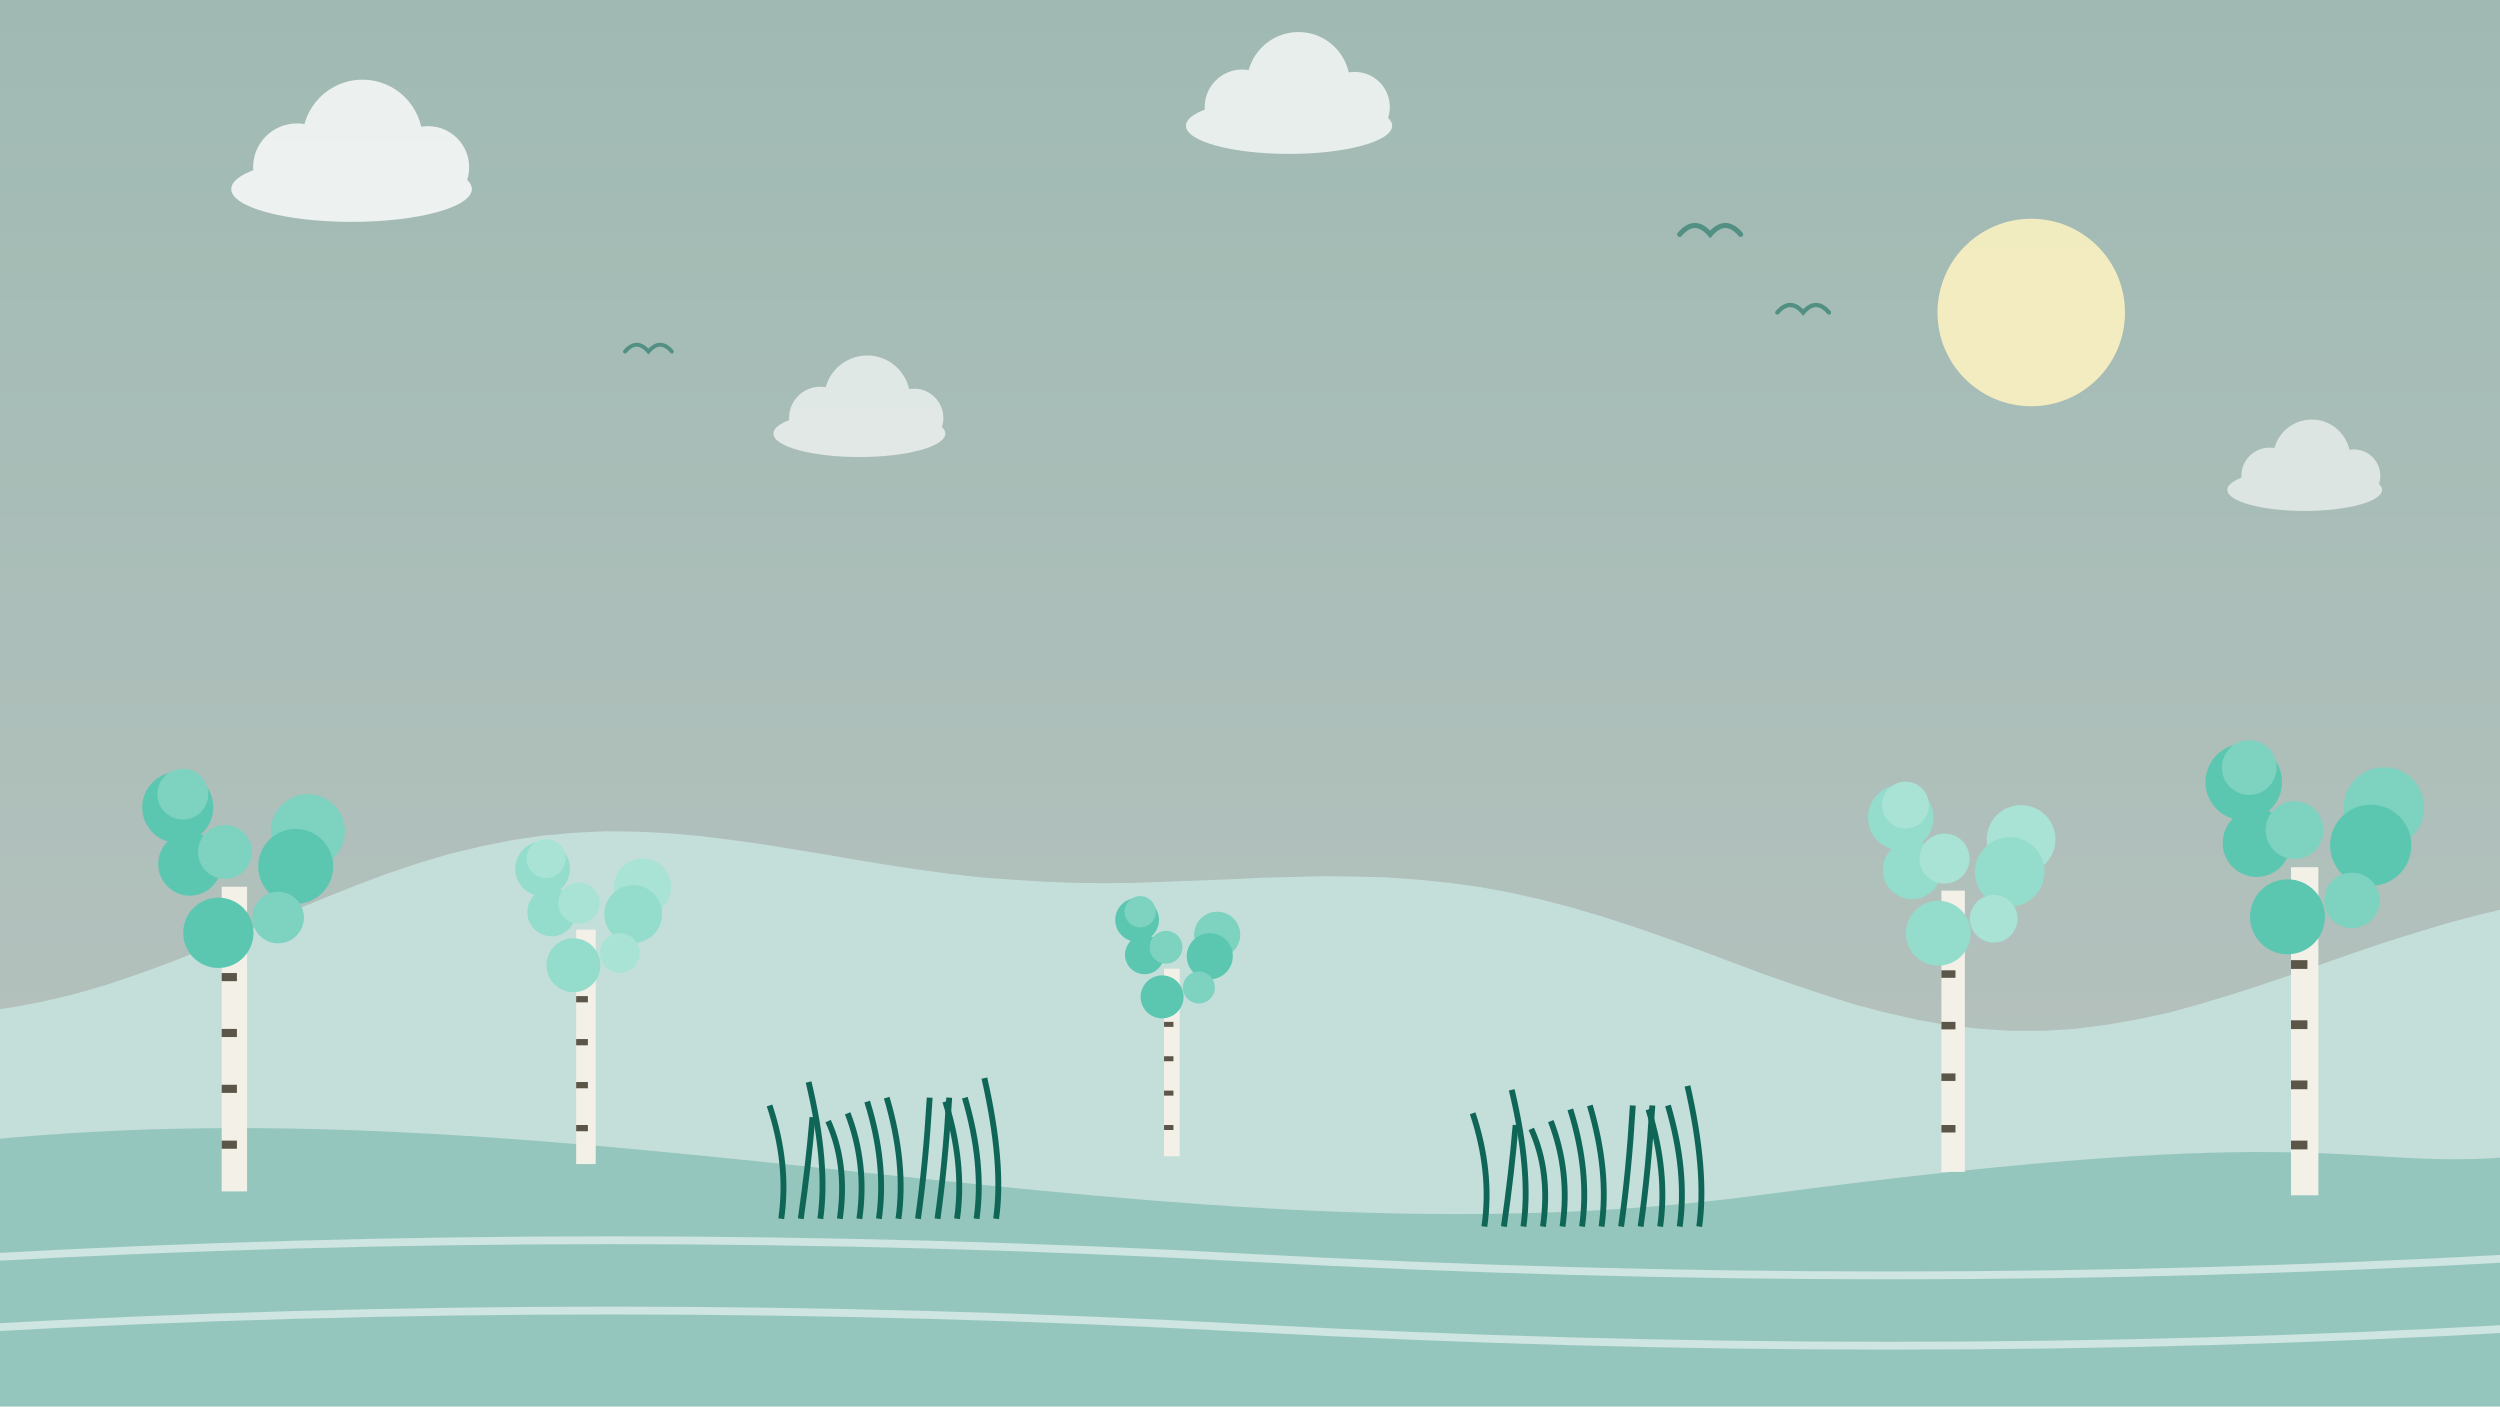
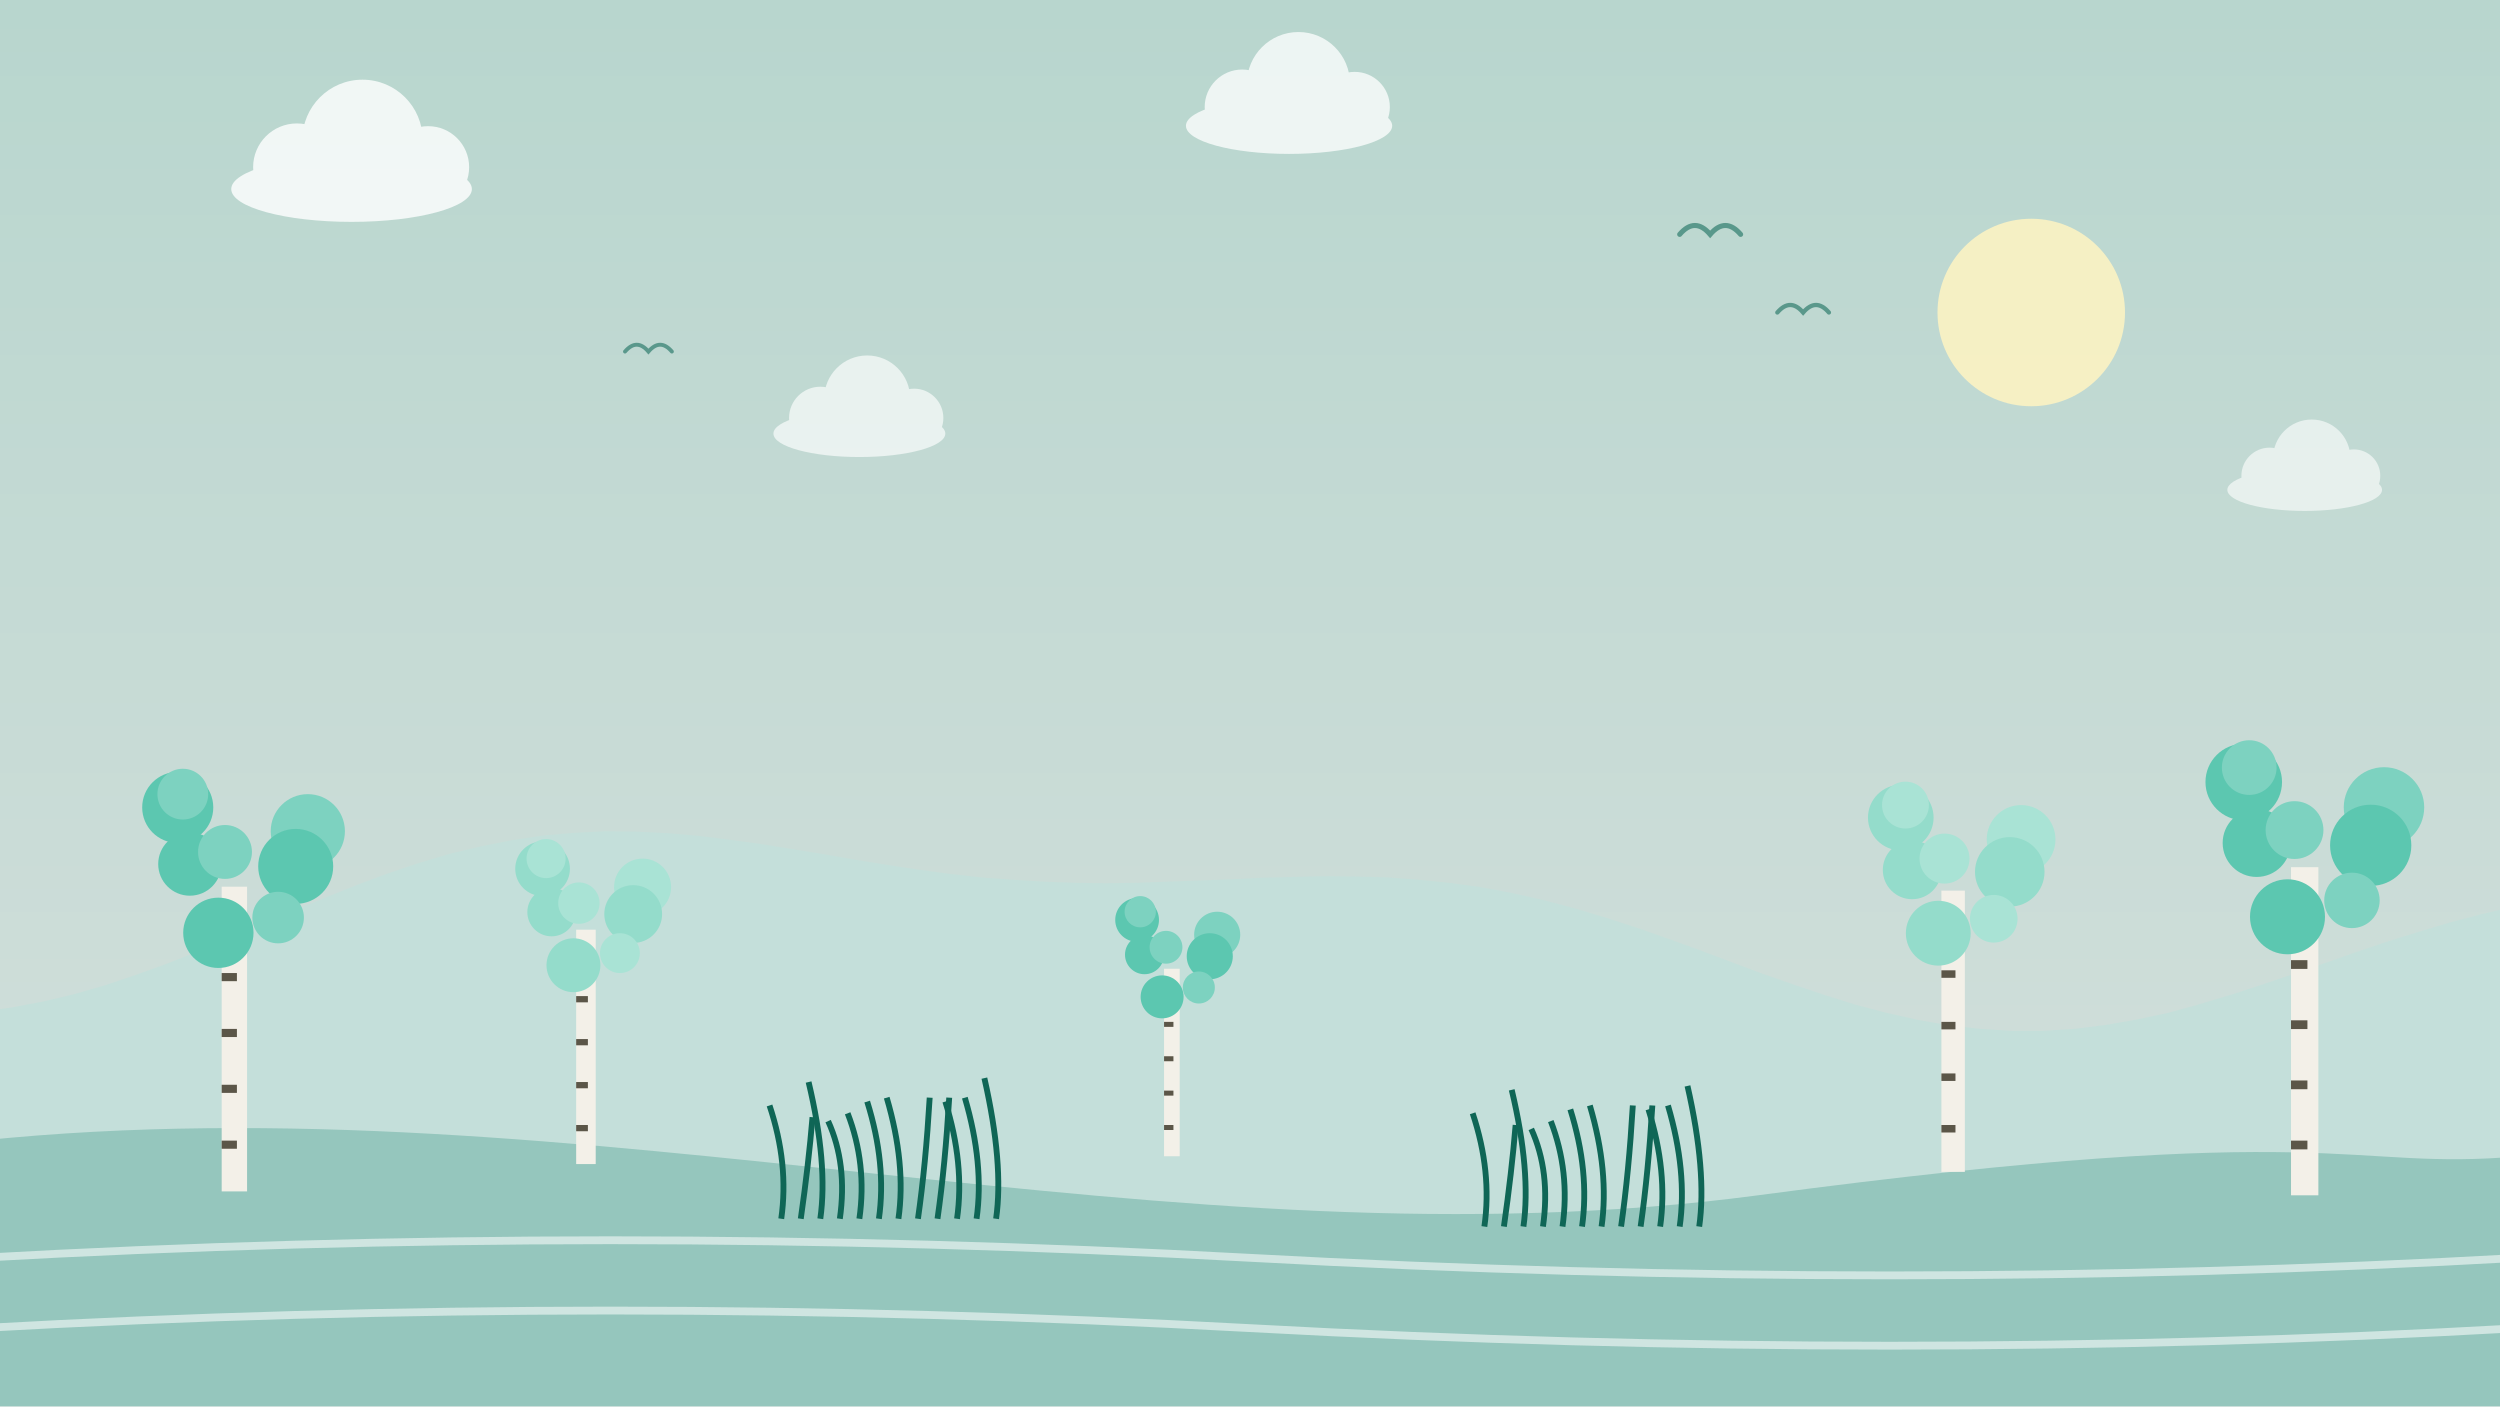
<svg xmlns="http://www.w3.org/2000/svg" viewBox="0 0 640 360" preserveAspectRatio="xMidYMax slice">
  <defs>
    <linearGradient id="w107" x1="0" y1="0" x2="0" y2="1">
-       <stop offset="0" stop-color="#a0bab3" />
-       <stop offset="1" stop-color="#bac3c0" />
+       <stop offset="0" stop-color="#b8d6ce" />
+       <stop offset="1" stop-color="#d6e0dd" />
    </linearGradient>
  </defs>
  <rect width="640" height="360" fill="url(#w107)" />
  <g fill="#ffffff" opacity="0.8" transform="translate(90,40) scale(1.4)">
    <ellipse cx="0" cy="6" rx="22" ry="6" />
    <circle cx="-10" cy="2" r="8" />
    <circle cx="2" cy="-3" r="11" />
    <circle cx="14" cy="2" r="7.5" />
  </g>
  <g fill="#ffffff" opacity="0.75" transform="translate(330,25) scale(1.2)">
    <ellipse cx="0" cy="6" rx="22" ry="6" />
    <circle cx="-10" cy="2" r="8" />
    <circle cx="2" cy="-3" r="11" />
    <circle cx="14" cy="2" r="7.5" />
  </g>
  <g fill="#ffffff" opacity="0.65" transform="translate(220,105) scale(1.0)">
    <ellipse cx="0" cy="6" rx="22" ry="6" />
    <circle cx="-10" cy="2" r="8" />
    <circle cx="2" cy="-3" r="11" />
    <circle cx="14" cy="2" r="7.5" />
  </g>
  <g fill="#ffffff" opacity="0.6" transform="translate(590,120) scale(0.9)">
    <ellipse cx="0" cy="6" rx="22" ry="6" />
    <circle cx="-10" cy="2" r="8" />
    <circle cx="2" cy="-3" r="11" />
    <circle cx="14" cy="2" r="7.5" />
  </g>
  <path d="M0,0 q3,-3.5 6,0 q3,-3.5 6,0" fill="none" stroke="#2f7d6d" stroke-width="1" stroke-linecap="round" opacity=".7" transform="translate(430,60) scale(1.3)" />
  <path d="M0,0 q3,-3.5 6,0 q3,-3.5 6,0" fill="none" stroke="#2f7d6d" stroke-width="1" stroke-linecap="round" opacity=".7" transform="translate(455,80) scale(1.1)" />
  <path d="M0,0 q3,-3.5 6,0 q3,-3.5 6,0" fill="none" stroke="#2f7d6d" stroke-width="1" stroke-linecap="round" opacity=".7" transform="translate(160,90) scale(1)" />
  <circle cx="520" cy="80" r="24" fill="#fff4c2" opacity="0.85" />
  <path d="M-5 360 L-5 235 L-5 259.0 L3 257.9 L11 256.4 L19 254.5 L27 252.2 L35 249.5 L43 246.6 L51 243.4 L59 240.1 L67 236.6 L75 233.2 L83 229.9 L91 226.7 L99 223.7 L107 221.0 L115 218.6 L123 216.7 L131 215.1 L139 213.9 L147 213.2 L155 212.8 L163 212.9 L171 213.3 L179 214.0 L187 215.0 L195 216.1 L203 217.4 L211 218.7 L219 220.1 L227 221.4 L235 222.6 L243 223.7 L251 224.6 L259 225.2 L267 225.7 L275 226.0 L283 226.1 L291 226.0 L299 225.7 L307 225.4 L315 225.1 L323 224.7 L331 224.5 L339 224.3 L347 224.4 L355 224.6 L363 225.2 L371 226.0 L379 227.1 L387 228.6 L395 230.4 L403 232.5 L411 234.9 L419 237.5 L427 240.3 L435 243.2 L443 246.2 L451 249.2 L459 252.0 L467 254.7 L475 257.2 L483 259.3 L491 261.1 L499 262.5 L507 263.4 L515 263.9 L523 263.9 L531 263.4 L539 262.4 L547 261.0 L555 259.3 L563 257.1 L571 254.7 L579 252.1 L587 249.4 L595 246.6 L603 243.8 L611 241.1 L619 238.6 L627 236.2 L635 234.1 L643 232.2 L645 360Z" fill="#c4dfda" opacity="1" />
  <path d="M-5 292 C150 276 300 326 450 306 S600 300 645 296 V360 H-5Z" fill="#95c6bd" />
  <path d="M-5 322 Q155 313 320 322 T645 322" stroke="#fff" stroke-width="2" fill="none" opacity=".55" />
  <path d="M-5 340 Q155 331 320 340 T645 340" stroke="#fff" stroke-width="2" fill="none" opacity=".55" />
  <rect x="56.75" y="227.0" width="6.5" height="78.0" fill="#f3f0e8" />
  <rect x="56.75" y="292.0" width="3.9" height="2.08" fill="#5b5648" />
  <rect x="56.75" y="277.7" width="3.9" height="2.08" fill="#5b5648" />
  <rect x="56.75" y="263.4" width="3.9" height="2.08" fill="#5b5648" />
  <rect x="56.75" y="249.1" width="3.9" height="2.08" fill="#5b5648" />
  <rect x="56.75" y="234.8" width="3.9" height="2.08" fill="#5b5648" />
  <circle cx="45.5" cy="206.7" r="9.1" fill="#5cc7b0" />
  <circle cx="78.8" cy="212.8" r="9.5" fill="#7dd2c0" />
  <circle cx="75.7" cy="221.8" r="9.6" fill="#5cc7b0" />
  <circle cx="46.8" cy="203.3" r="6.5" fill="#7dd2c0" />
  <circle cx="48.6" cy="221.2" r="8.1" fill="#5cc7b0" />
  <circle cx="57.6" cy="218.1" r="6.9" fill="#7dd2c0" />
  <circle cx="55.9" cy="238.8" r="9.0" fill="#5cc7b0" />
  <circle cx="71.2" cy="234.9" r="6.6" fill="#7dd2c0" />
  <rect x="147.5" y="238.0" width="5.0" height="60.0" fill="#f3f0e8" />
  <rect x="147.5" y="288.0" width="3.0" height="1.6" fill="#5b5648" />
  <rect x="147.5" y="277.0" width="3.0" height="1.6" fill="#5b5648" />
  <rect x="147.5" y="266.0" width="3.0" height="1.6" fill="#5b5648" />
  <rect x="147.5" y="255.0" width="3.0" height="1.6" fill="#5b5648" />
  <rect x="147.5" y="244.0" width="3.0" height="1.6" fill="#5b5648" />
  <circle cx="138.9" cy="222.4" r="7.0" fill="#94dccb" />
  <circle cx="164.5" cy="227.1" r="7.3" fill="#a9e3d5" />
  <circle cx="162.1" cy="234.0" r="7.4" fill="#94dccb" />
  <circle cx="139.8" cy="219.8" r="5.0" fill="#a9e3d5" />
  <circle cx="141.2" cy="233.5" r="6.2" fill="#94dccb" />
  <circle cx="148.2" cy="231.2" r="5.3" fill="#a9e3d5" />
  <circle cx="146.8" cy="247.1" r="6.9" fill="#94dccb" />
  <circle cx="158.7" cy="244.0" r="5.1" fill="#a9e3d5" />
  <rect x="298.0" y="248.0" width="4.0" height="48.0" fill="#f3f0e8" />
  <rect x="298.0" y="288.0" width="2.4" height="1.28" fill="#5b5648" />
  <rect x="298.0" y="279.2" width="2.4" height="1.28" fill="#5b5648" />
  <rect x="298.0" y="270.4" width="2.4" height="1.28" fill="#5b5648" />
  <rect x="298.0" y="261.6" width="2.4" height="1.28" fill="#5b5648" />
  <rect x="298.0" y="252.8" width="2.4" height="1.28" fill="#5b5648" />
  <circle cx="291.1" cy="235.5" r="5.6" fill="#5cc7b0" />
  <circle cx="311.6" cy="239.3" r="5.9" fill="#7dd2c0" />
  <circle cx="309.7" cy="244.8" r="5.9" fill="#5cc7b0" />
  <circle cx="291.9" cy="233.4" r="4.0" fill="#7dd2c0" />
  <circle cx="293.0" cy="244.4" r="5.0" fill="#5cc7b0" />
  <circle cx="298.5" cy="242.5" r="4.2" fill="#7dd2c0" />
  <circle cx="297.5" cy="255.2" r="5.5" fill="#5cc7b0" />
  <circle cx="306.9" cy="252.8" r="4.1" fill="#7dd2c0" />
  <rect x="497.0" y="228.0" width="6.0" height="72.0" fill="#f3f0e8" />
  <rect x="497.0" y="288.0" width="3.6" height="1.92" fill="#5b5648" />
  <rect x="497.0" y="274.8" width="3.6" height="1.92" fill="#5b5648" />
  <rect x="497.0" y="261.6" width="3.6" height="1.92" fill="#5b5648" />
  <rect x="497.0" y="248.4" width="3.6" height="1.92" fill="#5b5648" />
  <rect x="497.0" y="235.2" width="3.6" height="1.92" fill="#5b5648" />
  <circle cx="486.6" cy="209.3" r="8.4" fill="#94dccb" />
  <circle cx="517.4" cy="214.9" r="8.8" fill="#a9e3d5" />
  <circle cx="514.5" cy="223.2" r="8.9" fill="#94dccb" />
  <circle cx="487.8" cy="206.1" r="6.0" fill="#a9e3d5" />
  <circle cx="489.5" cy="222.7" r="7.5" fill="#94dccb" />
  <circle cx="497.8" cy="219.8" r="6.4" fill="#a9e3d5" />
  <circle cx="496.2" cy="238.9" r="8.3" fill="#94dccb" />
  <circle cx="510.4" cy="235.2" r="6.1" fill="#a9e3d5" />
  <rect x="586.5" y="222.0" width="7.0" height="84.0" fill="#f3f0e8" />
  <rect x="586.5" y="292.0" width="4.2" height="2.24" fill="#5b5648" />
  <rect x="586.5" y="276.6" width="4.2" height="2.24" fill="#5b5648" />
  <rect x="586.5" y="261.2" width="4.2" height="2.24" fill="#5b5648" />
  <rect x="586.5" y="245.8" width="4.2" height="2.24" fill="#5b5648" />
  <rect x="586.5" y="230.4" width="4.2" height="2.24" fill="#5b5648" />
  <circle cx="574.4" cy="200.2" r="9.8" fill="#5cc7b0" />
  <circle cx="610.3" cy="206.7" r="10.3" fill="#7dd2c0" />
  <circle cx="606.9" cy="216.4" r="10.4" fill="#5cc7b0" />
  <circle cx="575.8" cy="196.5" r="7.0" fill="#7dd2c0" />
  <circle cx="577.7" cy="215.8" r="8.7" fill="#5cc7b0" />
  <circle cx="587.4" cy="212.5" r="7.4" fill="#7dd2c0" />
  <circle cx="585.6" cy="234.7" r="9.6" fill="#5cc7b0" />
  <circle cx="602.1" cy="230.5" r="7.1" fill="#7dd2c0" />
  <path d="M200 312 q2 -14 -3 -29" stroke="#0f6656" stroke-width="1.5" fill="none" />
  <path d="M205 312 q2 -14 3 -26" stroke="#0f6656" stroke-width="1.5" fill="none" />
  <path d="M210 312 q2 -14 -3 -35" stroke="#0f6656" stroke-width="1.5" fill="none" />
  <path d="M215 312 q2 -14 -3 -25" stroke="#0f6656" stroke-width="1.5" fill="none" />
  <path d="M220 312 q2 -14 -3 -27" stroke="#0f6656" stroke-width="1.5" fill="none" />
  <path d="M225 312 q2 -14 -3 -30" stroke="#0f6656" stroke-width="1.5" fill="none" />
  <path d="M230 312 q2 -14 -3 -31" stroke="#0f6656" stroke-width="1.5" fill="none" />
  <path d="M235 312 q2 -14 3 -31" stroke="#0f6656" stroke-width="1.5" fill="none" />
  <path d="M240 312 q2 -14 3 -31" stroke="#0f6656" stroke-width="1.5" fill="none" />
  <path d="M245 312 q2 -14 -3 -30" stroke="#0f6656" stroke-width="1.5" fill="none" />
  <path d="M250 312 q2 -14 -3 -31" stroke="#0f6656" stroke-width="1.5" fill="none" />
  <path d="M255 312 q2 -14 -3 -36" stroke="#0f6656" stroke-width="1.5" fill="none" />
  <path d="M380 314 q2 -14 -3 -29" stroke="#0f6656" stroke-width="1.5" fill="none" />
  <path d="M385 314 q2 -14 3 -26" stroke="#0f6656" stroke-width="1.5" fill="none" />
  <path d="M390 314 q2 -14 -3 -35" stroke="#0f6656" stroke-width="1.5" fill="none" />
  <path d="M395 314 q2 -14 -3 -25" stroke="#0f6656" stroke-width="1.5" fill="none" />
  <path d="M400 314 q2 -14 -3 -27" stroke="#0f6656" stroke-width="1.5" fill="none" />
  <path d="M405 314 q2 -14 -3 -30" stroke="#0f6656" stroke-width="1.5" fill="none" />
  <path d="M410 314 q2 -14 -3 -31" stroke="#0f6656" stroke-width="1.5" fill="none" />
  <path d="M415 314 q2 -14 3 -31" stroke="#0f6656" stroke-width="1.5" fill="none" />
  <path d="M420 314 q2 -14 3 -31" stroke="#0f6656" stroke-width="1.5" fill="none" />
  <path d="M425 314 q2 -14 -3 -30" stroke="#0f6656" stroke-width="1.5" fill="none" />
  <path d="M430 314 q2 -14 -3 -31" stroke="#0f6656" stroke-width="1.5" fill="none" />
  <path d="M435 314 q2 -14 -3 -36" stroke="#0f6656" stroke-width="1.5" fill="none" />
</svg>
